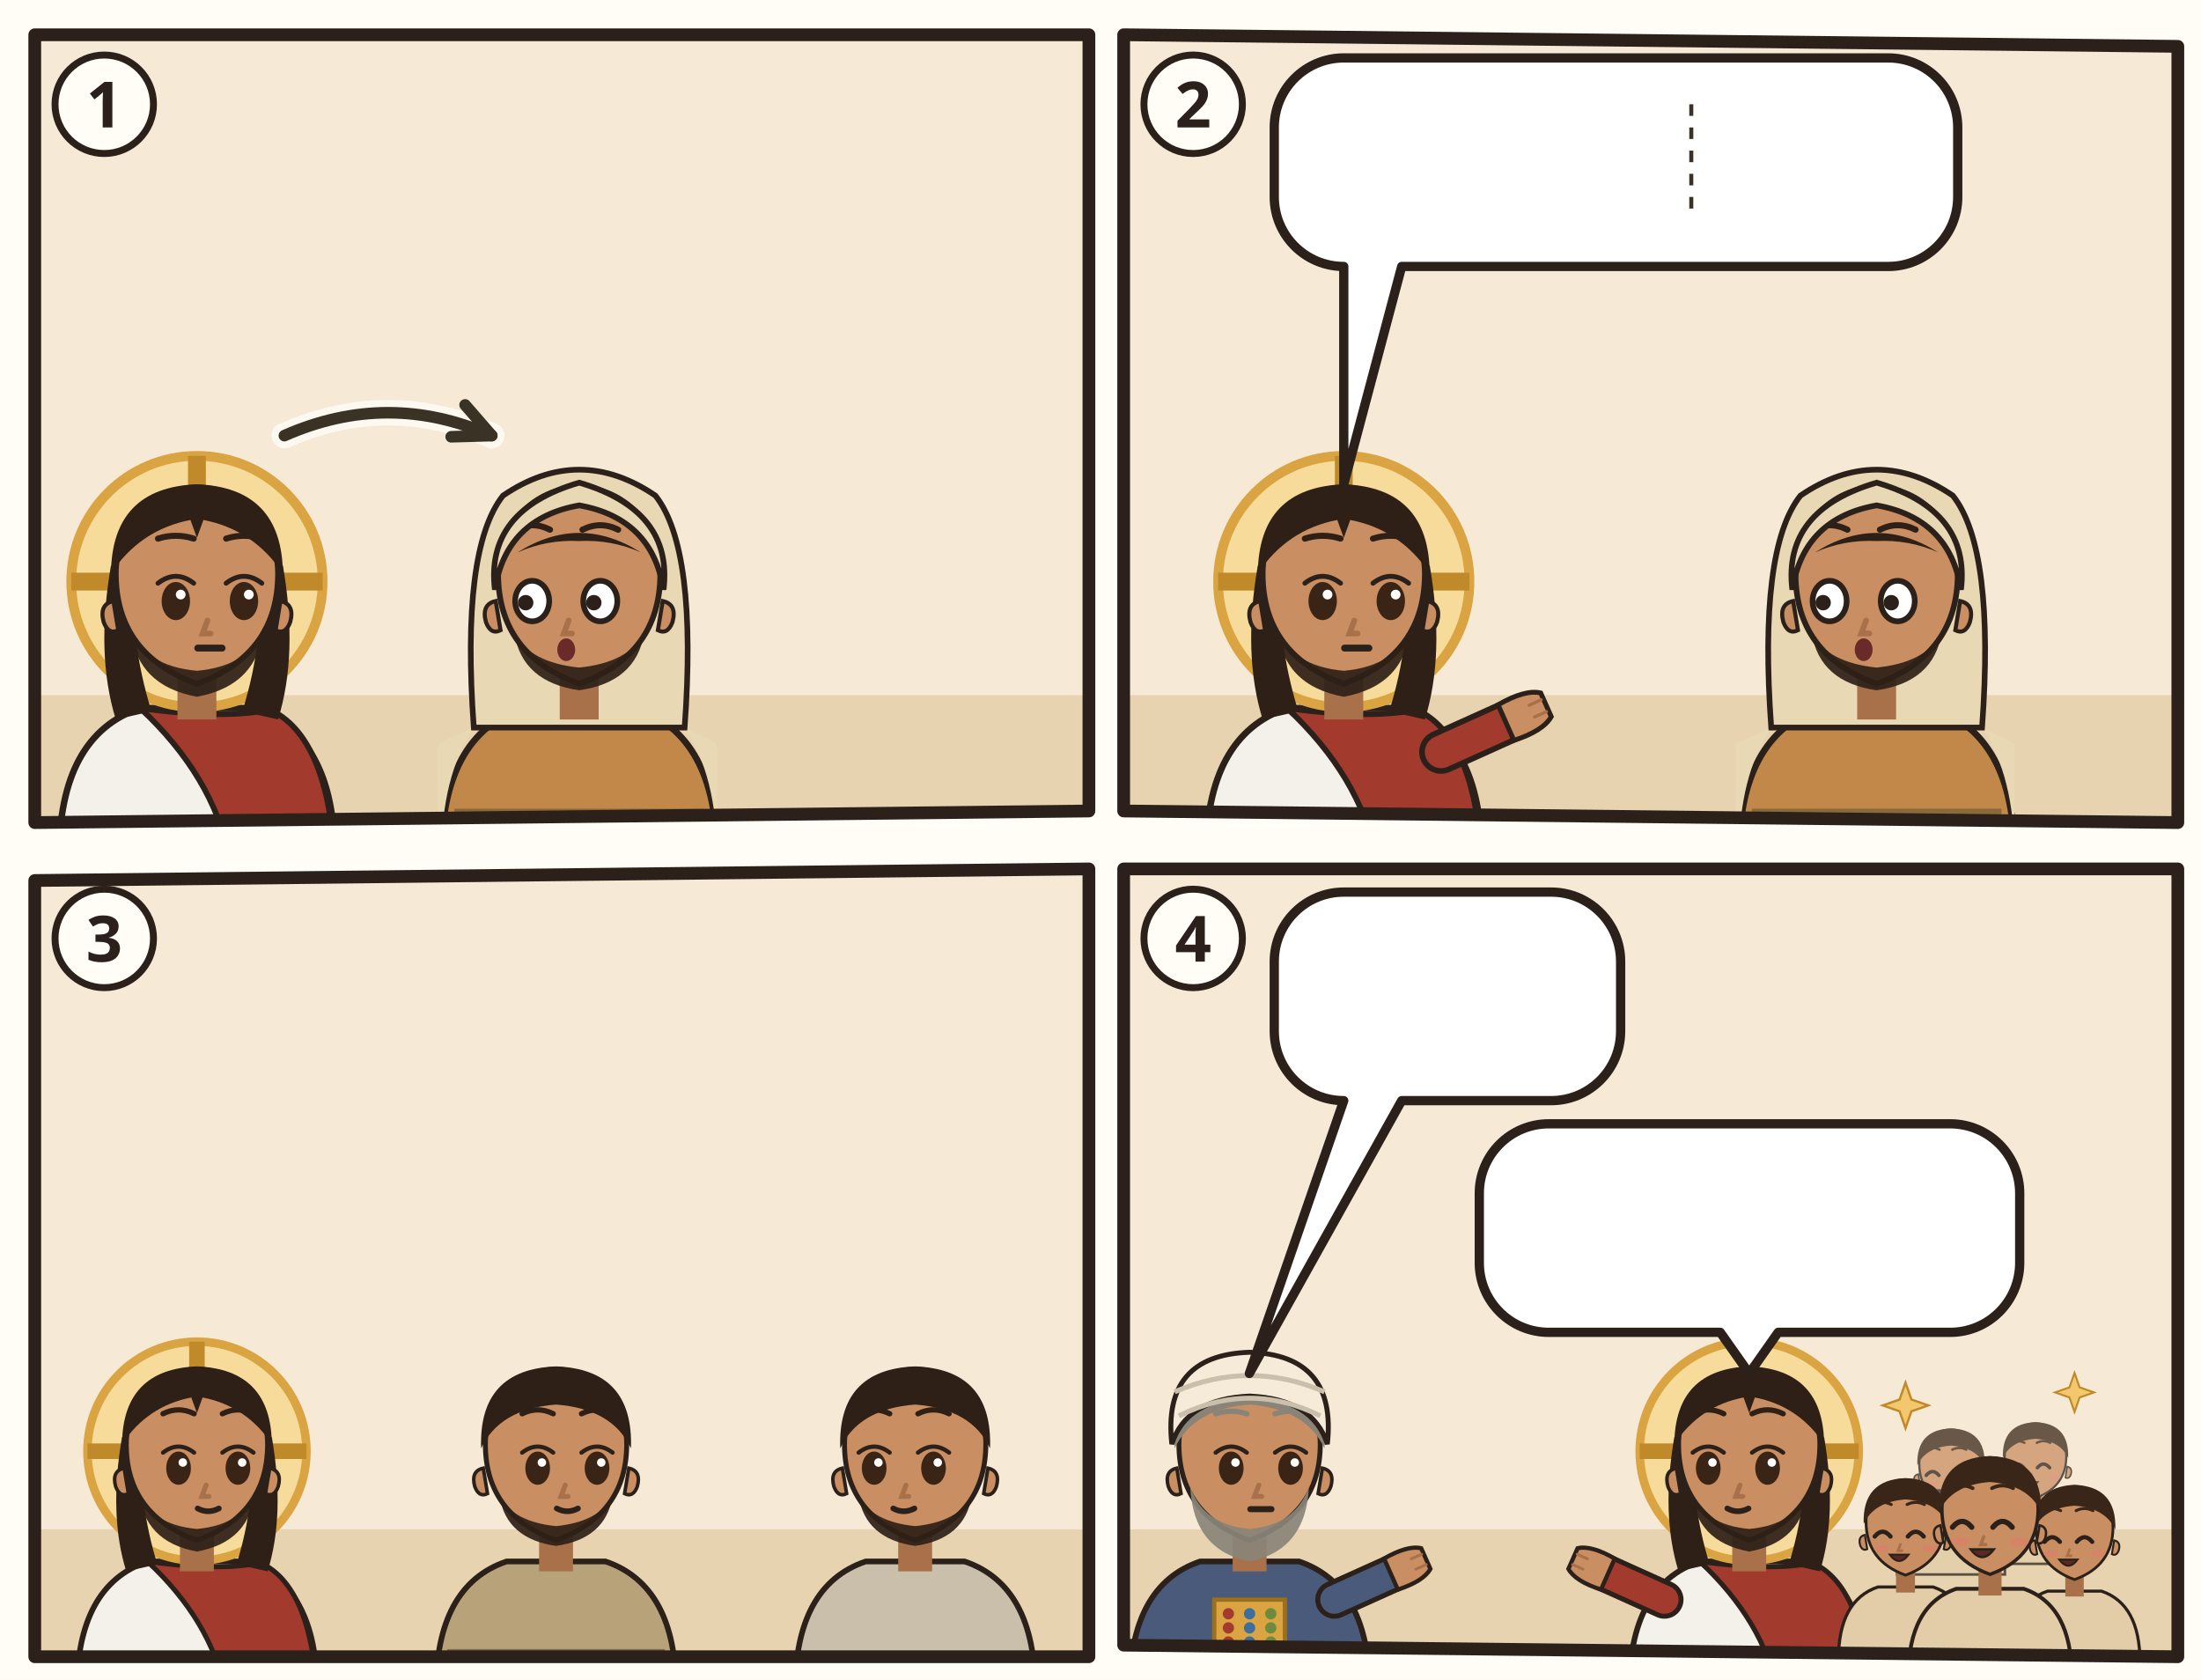
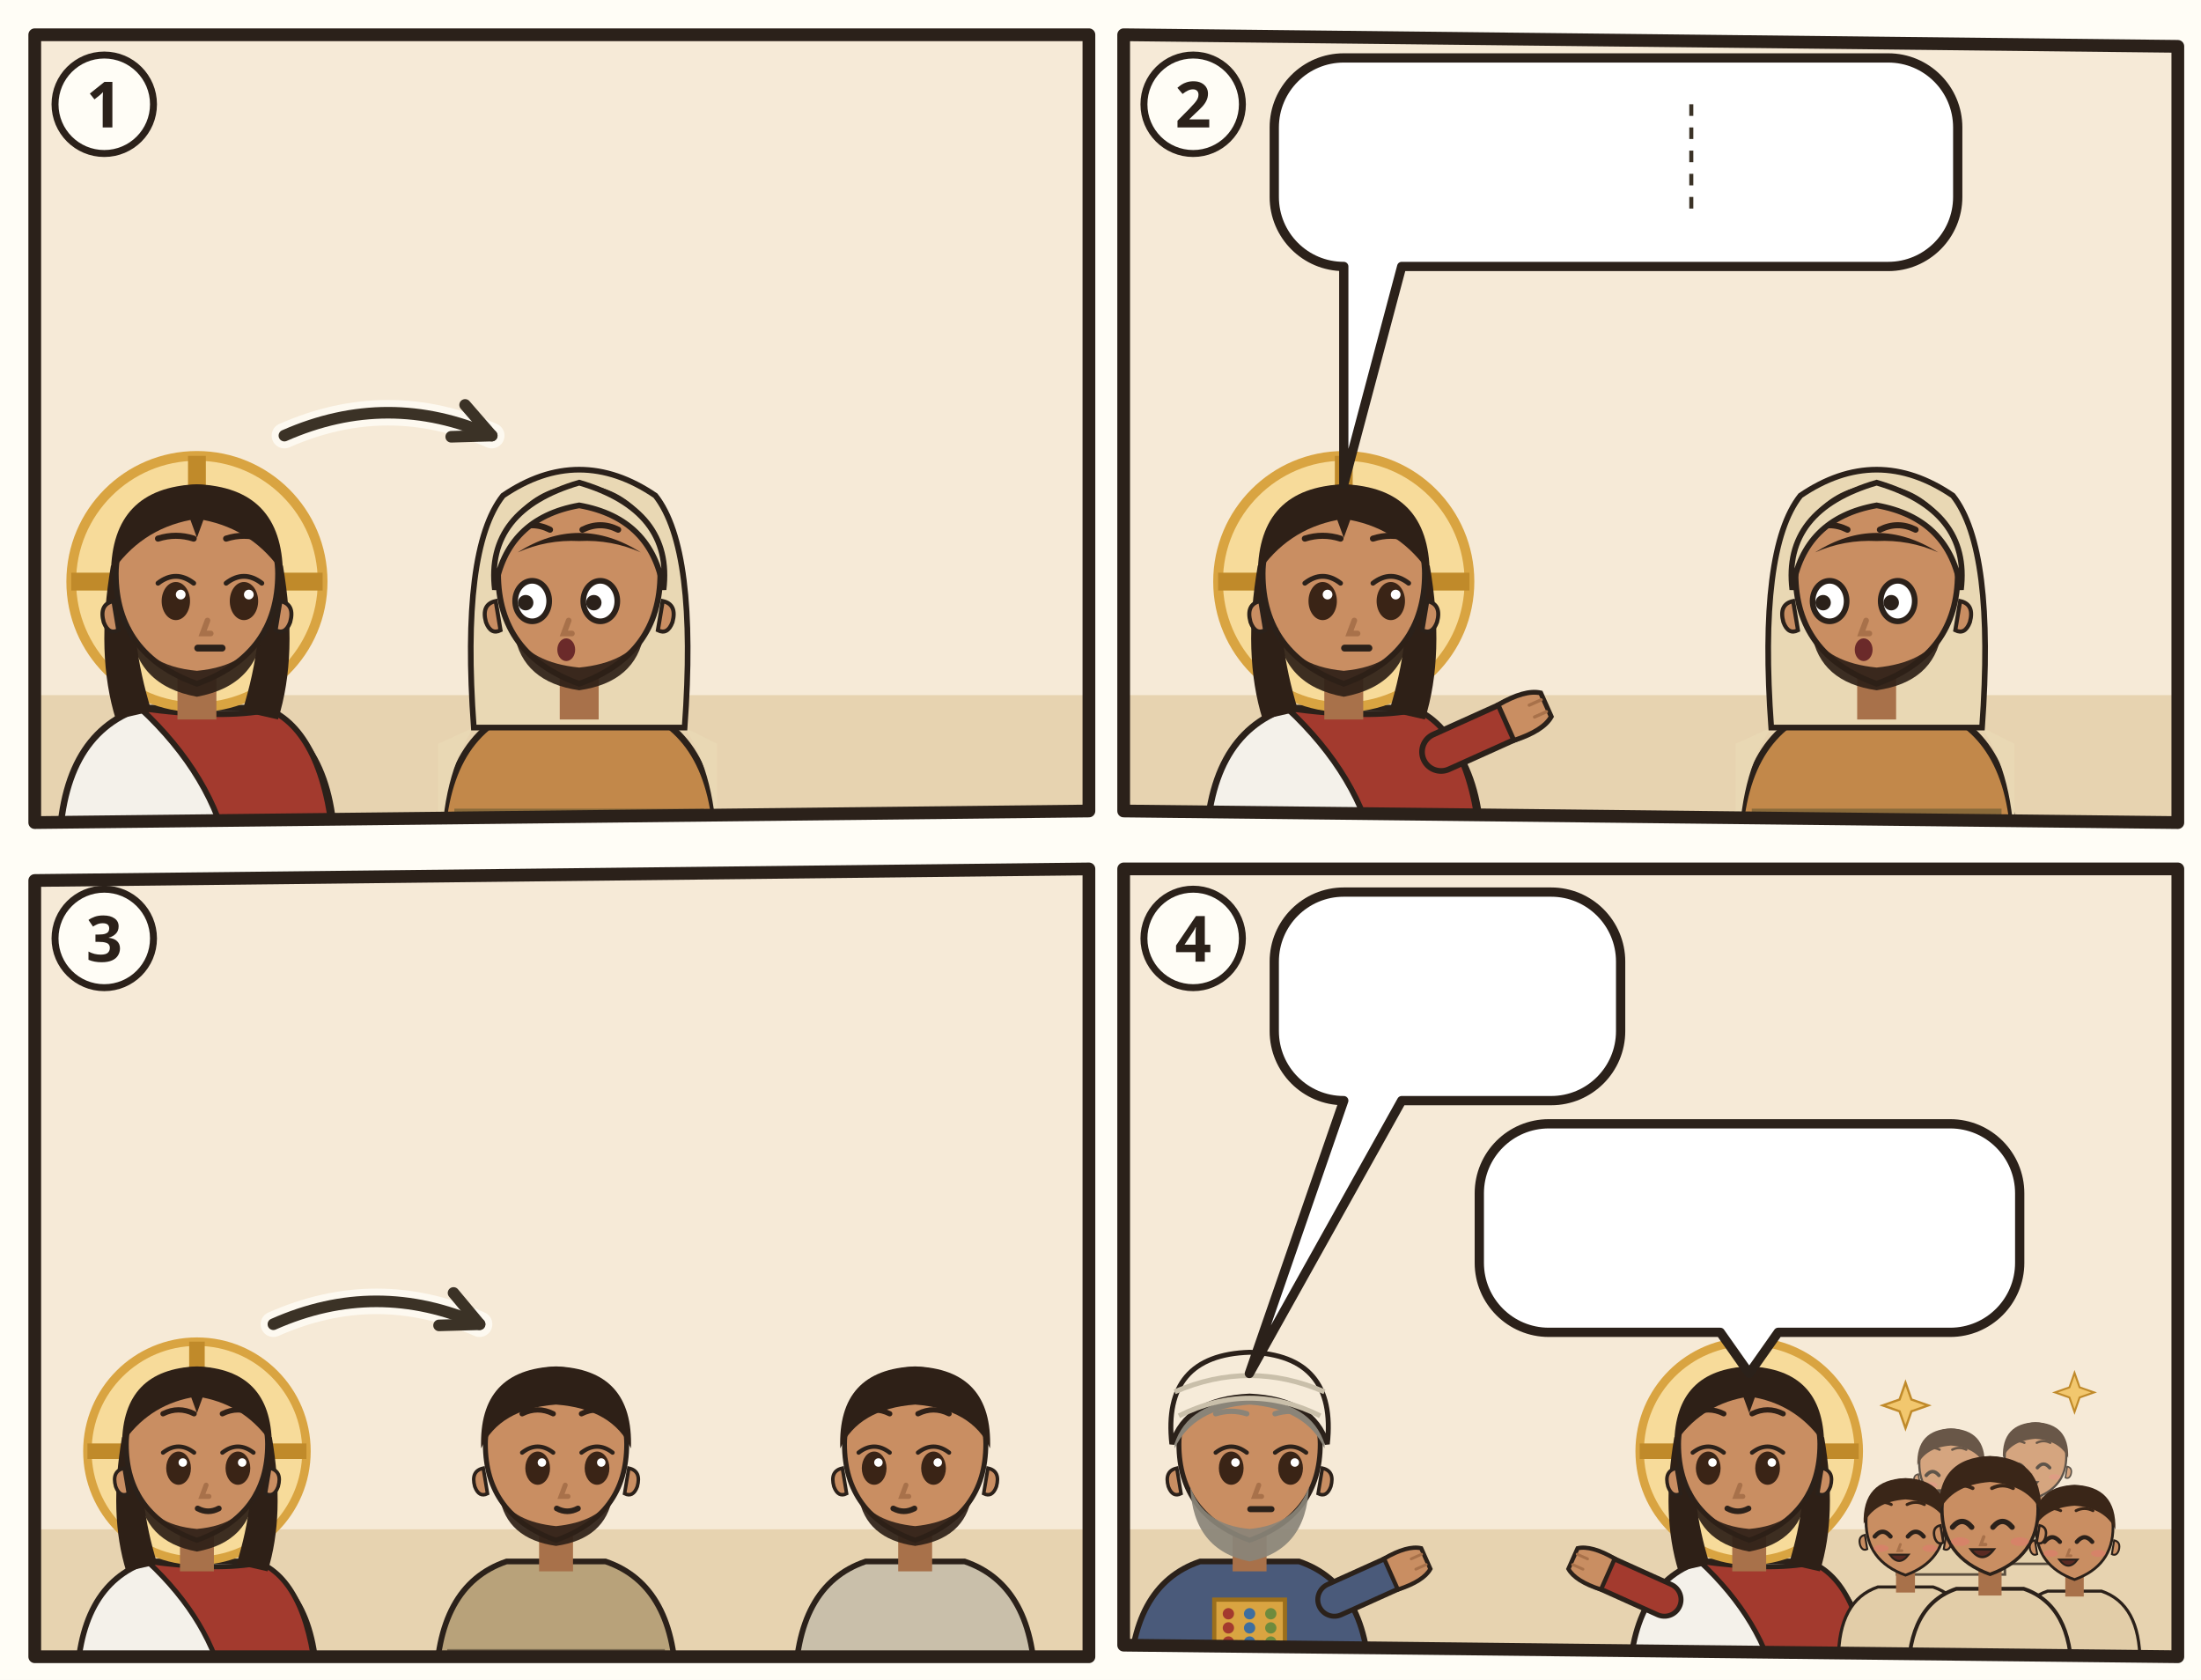
<svg xmlns="http://www.w3.org/2000/svg" viewBox="0 0 380 290">
  <rect width="380" height="290" fill="#FFFDF6" />
  <g transform="translate(4 4)">
    <clipPath id="an-cp-mat-021-012-017-1">
      <polygon points="2,2 184,2 184,136 2,138" />
    </clipPath>
    <g clip-path="url(#an-cp-mat-021-012-017-1)">
      <polygon points="2,2 184,2 184,136 2,138" fill="#F6EAD7" />
      <path d="M0 116h186v24H0z" fill="#E7D3B0" />
      <use href="#an-tempel" x="4" y="51" width="92" height="69" opacity=".6" />
      <g transform="translate(30 96.4) scale(1.4)">
        <path d="M-17 34Q-17 19-7 15.6L7 15.6Q17 19 17 34z" fill="#F4F1EA" stroke="#2B211A" stroke-width=".8" />
        <path d="M-7 15.6Q3 17 9 15.8Q16 19 17 34L4 34Q2 24-7 15.6z" fill="#A33A2E" stroke="#2B211A" stroke-width=".7" />
        <circle r="15.5" fill="#F7DB9A" stroke="#D9A441" stroke-width="1.2" />
        <path d="M0-15.5v5M-15.5 0h5M15.5 0h-5" stroke="#C08A2A" stroke-width="2.2" />
        <path d="M-10.6 -2Q-12.5 9-10 17L-5.6 16Q-8.4 7-7.6-1z M10.6 -2Q12.5 9 10 17L5.6 16Q8.4 7 7.6-1z" fill="#2E2017" />
        <path d="M-2.4 11h4.8v6h-4.8z" fill="#A8714A" />
        <path d="M-10 -1Q-10 9 0 12.6Q10 9 10 -1A10 10.6 0 0 0 -10 -1z" fill="#C98E62" stroke="#2B211A" stroke-width=".7" />
        <path d="M10.3 2.4q1.8.4 1.2 2.6-.6 1.6-1.8 1z M-10.3 2.4q-1.8.4-1.2 2.6.6 1.6 1.8 1z" fill="#C98E62" stroke="#2B211A" stroke-width=".5" />
        <path d="M-8.2 5.6Q-7.6 12.8 0 14.2Q7.6 12.8 8.2 5.6Q6.6 10.4 0 11Q-6.6 10.4-8.2 5.6z" fill="#2E2017" opacity=".92" />
        <ellipse cx="-2.6" cy="2.4" rx="1.75" ry="2.35" fill="#3A2416" />
        <path d="M-4.8 0.2Q-2.6 -1.5 -0.4 0.2" fill="none" stroke="#2B211A" stroke-width=".6" stroke-linecap="round" />
        <circle cx="-2.0" cy="1.6" r=".6" fill="#FFF" />
        <ellipse cx="5.8" cy="2.4" rx="1.75" ry="2.35" fill="#3A2416" />
        <path d="M3.6 0.2Q5.8 -1.5 8.0 0.2" fill="none" stroke="#2B211A" stroke-width=".6" stroke-linecap="round" />
        <circle cx="6.4" cy="1.6" r=".6" fill="#FFF" />
        <path d="M-4.8 -5.3Q-2.6 -6.0 -0.4 -5.3M3.6 -5.3Q5.8 -6.0 8.0 -5.3" fill="none" stroke="#2E2017" stroke-width=".75" stroke-linecap="round" />
        <path d="M1.3 4.8l-.6 1.6h1" fill="none" stroke="#A8714A" stroke-width=".7" stroke-linecap="round" />
        <path d="M0.1 8.2h3" stroke="#2B211A" stroke-width=".85" stroke-linecap="round" />
        <path d="M-10.6-1Q-10.5-11.6 0-12Q10.5-11.6 10.6-1Q7-6.4 .8-7.6L0-5.4-.8-7.6Q-7-6.4-10.6-1z" fill="#2E2017" />
      </g>
      <g transform="translate(96 96.4) scale(1.4)">
        <path d="M-17 34Q-17 19-7 15.6L7 15.6Q17 19 17 34z" fill="#C2884A" stroke="#2B211A" stroke-width=".8" />
        <path d="M-13 18Q-17 24-17 34h-.4V20zM13 18Q17 24 17 34V20z" fill="#E9D8B4" />
        <path d="M-15.4 28h30.8v2.6h-30.8z" fill="#8A6A3A" />
        <path d="M-13 18Q-14.6-4-9.4-10.6Q0-17 9.4-10.6Q14.6-4 13 18z" fill="#E9D8B4" stroke="#2B211A" stroke-width=".7" />
        <path d="M-2.4 11h4.8v6h-4.8z" fill="#A8714A" />
        <path d="M-10 -1Q-10 9 0 12.6Q10 9 10 -1A10 10.6 0 0 0 -10 -1z" fill="#C98E62" stroke="#2B211A" stroke-width=".7" />
        <path d="M10.3 2.4q1.8.4 1.2 2.6-.6 1.6-1.8 1z M-10.3 2.4q-1.8.4-1.2 2.6.6 1.6 1.8 1z" fill="#C98E62" stroke="#2B211A" stroke-width=".5" />
        <path d="M-8 6.4Q-7 12.4 0 13.4Q7 12.4 8 6.4Q6 10 0 10.6Q-6 10-8 6.4z" fill="#2E2017" opacity=".92" />
        <ellipse cx="-5.8" cy="2.4" rx="2.1" ry="2.5" fill="#FFF" stroke="#2B211A" stroke-width=".7" />
        <circle cx="-6.6" cy="2.6" r=".95" fill="#2B211A" />
        <ellipse cx="2.6" cy="2.4" rx="2.1" ry="2.5" fill="#FFF" stroke="#2B211A" stroke-width=".7" />
        <circle cx="1.8" cy="2.6" r=".95" fill="#2B211A" />
        <path d="M-8.0 -6.4Q-5.8 -7.5 -3.6 -6.4M0.4 -6.4Q2.6 -7.5 4.8 -6.4" fill="none" stroke="#2E2017" stroke-width=".75" stroke-linecap="round" />
        <path d="M-1.3 4.8l-.6 1.6h1" fill="none" stroke="#A8714A" stroke-width=".7" stroke-linecap="round" />
        <ellipse cx="-1.6" cy="8.4" rx="1.1" ry="1.4" fill="#6B2A2A" />
        <path d="M-7.6-3.6Q0-8.4 7.6-3.6Q4-5.2 0-5Q-4-5.2-7.6-3.6z" fill="#2E2017" />
        <path d="M-10.4 1Q-11.6-8.8 0-12.2Q11.6-8.8 10.4 1Q9-7.8 0-9.4Q-9-7.8-10.4 1z" fill="#E9D8B4" stroke="#2B211A" stroke-width=".7" />
      </g>
      <use href="#an-tisch-um" x="126.0" y="102" width="34" height="22" />
      <use href="#an-taube-kaefig" x="160.0" y="102" width="22" height="22" />
      <use href="#an-z-fliehen" x="116.8" y="89.9" width="24" height="13" />
      <path d="M45.1 71.2Q63.0 63.3 80.9 71.2" fill="none" stroke="#FFFDF6" stroke-width="4.4" stroke-linecap="round" opacity=".8" />
      <path d="M45.1 71.2Q63.0 63.3 80.9 71.2" fill="none" stroke="#3B3226" stroke-width="2" stroke-linecap="round" />
      <path d="M73.9 71.4L80.9 71.2L76.3 65.9" fill="none" stroke="#3B3226" stroke-width="2" stroke-linecap="round" stroke-linejoin="round" />
    </g>
    <polygon points="2,2 184,2 184,136 2,138" fill="none" stroke="#2B211A" stroke-width="2.2" stroke-linejoin="round" />
    <circle cx="14" cy="14" r="8.5" fill="#FFFDF6" stroke="#2B211A" stroke-width="1.2" />
    <text x="14" y="18" text-anchor="middle" font-family="sans-serif" font-size="11" font-weight="700" fill="#2B211A">1</text>
  </g>
  <g transform="translate(192 4)">
    <clipPath id="an-cp-mat-021-012-017-2">
      <polygon points="2,2 184,4 184,138 2,136" />
    </clipPath>
    <g clip-path="url(#an-cp-mat-021-012-017-2)">
      <polygon points="2,2 184,4 184,138 2,136" fill="#F6EAD7" />
      <path d="M0 116h186v24H0z" fill="#E7D3B0" />
      <use href="#an-tempel" x="90" y="51" width="92" height="69" opacity=".6" />
      <g transform="translate(40 96.4) scale(1.4)">
        <path d="M-17 34Q-17 19-7 15.6L7 15.6Q17 19 17 34z" fill="#F4F1EA" stroke="#2B211A" stroke-width=".8" />
        <path d="M-7 15.6Q3 17 9 15.8Q16 19 17 34L4 34Q2 24-7 15.6z" fill="#A33A2E" stroke="#2B211A" stroke-width=".7" />
        <path d="M12 21L21.1 16.9" stroke="#2B211A" stroke-width="5.4" stroke-linecap="round" />
        <path d="M12 21L21.1 16.9" stroke="#A33A2E" stroke-width="4" stroke-linecap="round" />
        <g transform="translate(21.1 16.9) rotate(66)">
          <path d="M-2.4 1.2Q-2.8-2.6-1.6-4.2h3.2Q2.8-2.6 2.4 1.2z" fill="#C98E62" stroke="#2B211A" stroke-width=".6" />
          <path d="M-.8-3.9v1.6M.8-3.9v1.6" stroke="#A8714A" stroke-width=".4" stroke-linecap="round" />
        </g>
        <circle r="15.5" fill="#F7DB9A" stroke="#D9A441" stroke-width="1.2" />
        <path d="M0-15.5v5M-15.5 0h5M15.5 0h-5" stroke="#C08A2A" stroke-width="2.2" />
        <path d="M-10.6 -2Q-12.5 9-10 17L-5.6 16Q-8.4 7-7.6-1z M10.6 -2Q12.5 9 10 17L5.6 16Q8.4 7 7.6-1z" fill="#2E2017" />
        <path d="M-2.4 11h4.8v6h-4.8z" fill="#A8714A" />
        <path d="M-10 -1Q-10 9 0 12.6Q10 9 10 -1A10 10.6 0 0 0 -10 -1z" fill="#C98E62" stroke="#2B211A" stroke-width=".7" />
        <path d="M10.3 2.4q1.8.4 1.2 2.6-.6 1.6-1.8 1z M-10.3 2.4q-1.8.4-1.2 2.6.6 1.6 1.8 1z" fill="#C98E62" stroke="#2B211A" stroke-width=".5" />
        <path d="M-8.2 5.6Q-7.6 12.8 0 14.2Q7.6 12.8 8.2 5.6Q6.6 10.4 0 11Q-6.6 10.4-8.2 5.6z" fill="#2E2017" opacity=".92" />
        <ellipse cx="-2.6" cy="2.4" rx="1.75" ry="2.35" fill="#3A2416" />
        <path d="M-4.8 0.2Q-2.6 -1.5 -0.4 0.2" fill="none" stroke="#2B211A" stroke-width=".6" stroke-linecap="round" />
        <circle cx="-2.0" cy="1.6" r=".6" fill="#FFF" />
        <ellipse cx="5.8" cy="2.4" rx="1.75" ry="2.35" fill="#3A2416" />
        <path d="M3.6 0.2Q5.8 -1.5 8.0 0.2" fill="none" stroke="#2B211A" stroke-width=".6" stroke-linecap="round" />
        <circle cx="6.4" cy="1.6" r=".6" fill="#FFF" />
        <path d="M-4.8 -5.3Q-2.6 -6.0 -0.4 -5.3M3.6 -5.3Q5.8 -6.0 8.0 -5.3" fill="none" stroke="#2E2017" stroke-width=".75" stroke-linecap="round" />
        <path d="M1.3 4.8l-.6 1.6h1" fill="none" stroke="#A8714A" stroke-width=".7" stroke-linecap="round" />
        <path d="M0.1 8.2h3" stroke="#2B211A" stroke-width=".85" stroke-linecap="round" />
        <path d="M-10.6-1Q-10.5-11.6 0-12Q10.5-11.6 10.6-1Q7-6.4 .8-7.6L0-5.4-.8-7.6Q-7-6.4-10.6-1z" fill="#2E2017" />
      </g>
      <g transform="translate(132 96.4) scale(1.4)">
        <path d="M-17 34Q-17 19-7 15.6L7 15.6Q17 19 17 34z" fill="#C2884A" stroke="#2B211A" stroke-width=".8" />
        <path d="M-13 18Q-17 24-17 34h-.4V20zM13 18Q17 24 17 34V20z" fill="#E9D8B4" />
        <path d="M-15.4 28h30.8v2.6h-30.8z" fill="#8A6A3A" />
        <path d="M-13 18Q-14.6-4-9.4-10.6Q0-17 9.4-10.6Q14.6-4 13 18z" fill="#E9D8B4" stroke="#2B211A" stroke-width=".7" />
        <path d="M-2.4 11h4.8v6h-4.8z" fill="#A8714A" />
        <path d="M-10 -1Q-10 9 0 12.6Q10 9 10 -1A10 10.6 0 0 0 -10 -1z" fill="#C98E62" stroke="#2B211A" stroke-width=".7" />
        <path d="M10.3 2.4q1.8.4 1.2 2.6-.6 1.6-1.8 1z M-10.3 2.4q-1.8.4-1.2 2.6.6 1.6 1.8 1z" fill="#C98E62" stroke="#2B211A" stroke-width=".5" />
        <path d="M-8 6.4Q-7 12.4 0 13.4Q7 12.4 8 6.4Q6 10 0 10.6Q-6 10-8 6.4z" fill="#2E2017" opacity=".92" />
        <ellipse cx="-5.8" cy="2.4" rx="2.1" ry="2.5" fill="#FFF" stroke="#2B211A" stroke-width=".7" />
        <circle cx="-6.6" cy="2.6" r=".95" fill="#2B211A" />
        <ellipse cx="2.6" cy="2.4" rx="2.1" ry="2.5" fill="#FFF" stroke="#2B211A" stroke-width=".7" />
        <circle cx="1.8" cy="2.6" r=".95" fill="#2B211A" />
        <path d="M-8.0 -6.4Q-5.8 -7.5 -3.6 -6.4M0.4 -6.4Q2.6 -7.5 4.8 -6.4" fill="none" stroke="#2E2017" stroke-width=".75" stroke-linecap="round" />
        <path d="M-1.3 4.8l-.6 1.6h1" fill="none" stroke="#A8714A" stroke-width=".7" stroke-linecap="round" />
        <ellipse cx="-1.6" cy="8.4" rx="1.1" ry="1.4" fill="#6B2A2A" />
        <path d="M-7.6-3.6Q0-8.4 7.6-3.6Q4-5.2 0-5Q-4-5.2-7.6-3.6z" fill="#2E2017" />
        <path d="M-10.4 1Q-11.6-8.8 0-12.2Q11.6-8.8 10.4 1Q9-7.8 0-9.4Q-9-7.8-10.4 1z" fill="#E9D8B4" stroke="#2B211A" stroke-width=".7" />
      </g>
      <g>
        <path d="M40 6H134A12 12 0 0 1 146 18V30A12 12 0 0 1 134 42L50 42L40 79.6L40 42H40A12 12 0 0 1 28 30V18A12 12 0 0 1 40 6Z" fill="#FFFFFF" stroke="#2B211A" stroke-width="1.6" stroke-linejoin="round" />
        <use href="#an-tempel" x="34" y="12" width="32.0" height="24" />
        <use href="#an-z-beten" x="71.0" y="12" width="22.0" height="24" />
        <line x1="100.0" y1="14.0" x2="100.0" y2="34.0" stroke="#3B3226" stroke-width=".7" stroke-dasharray="2 2" />
        <use href="#an-raeuberhoehle" x="107.0" y="12" width="33.0" height="24" />
      </g>
    </g>
    <polygon points="2,2 184,4 184,138 2,136" fill="none" stroke="#2B211A" stroke-width="2.2" stroke-linejoin="round" />
    <circle cx="14" cy="14" r="8.5" fill="#FFFDF6" stroke="#2B211A" stroke-width="1.2" />
    <text x="14" y="18" text-anchor="middle" font-family="sans-serif" font-size="11" font-weight="700" fill="#2B211A">2</text>
  </g>
  <g transform="translate(4 148)">
    <clipPath id="an-cp-mat-021-012-017-3">
      <polygon points="2,4 184,2 184,138 2,138" />
    </clipPath>
    <g clip-path="url(#an-cp-mat-021-012-017-3)">
      <polygon points="2,4 184,2 184,138 2,138" fill="#F6EAD7" />
      <path d="M0 116h186v24H0z" fill="#E7D3B0" />
      <use href="#an-tempel" x="90" y="51" width="92" height="69" opacity=".6" />
      <g transform="translate(30 102.52) scale(1.22)">
        <path d="M-17 34Q-17 19-7 15.6L7 15.6Q17 19 17 34z" fill="#F4F1EA" stroke="#2B211A" stroke-width=".8" />
        <path d="M-7 15.6Q3 17 9 15.8Q16 19 17 34L4 34Q2 24-7 15.6z" fill="#A33A2E" stroke="#2B211A" stroke-width=".7" />
        <circle r="15.5" fill="#F7DB9A" stroke="#D9A441" stroke-width="1.2" />
        <path d="M0-15.5v5M-15.5 0h5M15.5 0h-5" stroke="#C08A2A" stroke-width="2.2" />
        <path d="M-10.6 -2Q-12.5 9-10 17L-5.6 16Q-8.4 7-7.6-1z M10.6 -2Q12.5 9 10 17L5.6 16Q8.4 7 7.6-1z" fill="#2E2017" />
        <path d="M-2.4 11h4.8v6h-4.8z" fill="#A8714A" />
        <path d="M-10 -1Q-10 9 0 12.6Q10 9 10 -1A10 10.6 0 0 0 -10 -1z" fill="#C98E62" stroke="#2B211A" stroke-width=".7" />
        <path d="M10.3 2.4q1.8.4 1.2 2.6-.6 1.6-1.8 1z M-10.3 2.4q-1.8.4-1.2 2.6.6 1.6 1.8 1z" fill="#C98E62" stroke="#2B211A" stroke-width=".5" />
        <path d="M-8.2 5.6Q-7.6 12.8 0 14.2Q7.6 12.8 8.2 5.6Q6.6 10.4 0 11Q-6.6 10.4-8.2 5.6z" fill="#2E2017" opacity=".92" />
        <ellipse cx="-2.6" cy="2.4" rx="1.75" ry="2.35" fill="#3A2416" />
        <path d="M-4.8 0.2Q-2.6 -1.5 -0.4 0.2" fill="none" stroke="#2B211A" stroke-width=".6" stroke-linecap="round" />
        <circle cx="-2.0" cy="1.6" r=".6" fill="#FFF" />
        <ellipse cx="5.8" cy="2.4" rx="1.75" ry="2.35" fill="#3A2416" />
        <path d="M3.6 0.2Q5.8 -1.5 8.0 0.2" fill="none" stroke="#2B211A" stroke-width=".6" stroke-linecap="round" />
        <circle cx="6.4" cy="1.6" r=".6" fill="#FFF" />
        <path d="M-4.8 -5.3Q-2.6 -6.4 -0.4 -5.3M3.6 -5.3Q5.8 -6.4 8.0 -5.3" fill="none" stroke="#2E2017" stroke-width=".75" stroke-linecap="round" />
        <path d="M1.3 4.8l-.6 1.6h1" fill="none" stroke="#A8714A" stroke-width=".7" stroke-linecap="round" />
        <path d="M0.1 8.1Q1.6 8.9 3.1 8.1" fill="none" stroke="#2B211A" stroke-width=".8" stroke-linecap="round" />
        <path d="M-10.6-1Q-10.5-11.6 0-12Q10.5-11.6 10.6-1Q7-6.4 .8-7.6L0-5.4-.8-7.6Q-7-6.4-10.6-1z" fill="#2E2017" />
      </g>
      <g transform="translate(92 102.52) scale(1.22)">
        <path d="M-17 34Q-17 19-7 15.6L7 15.6Q17 19 17 34z" fill="#B8A27A" stroke="#2B211A" stroke-width=".8" />
        <path d="M-15.4 28h30.8v2.6h-30.8z" fill="#7A6A50" />
        <path d="M-2.4 11h4.8v6h-4.8z" fill="#A8714A" />
        <path d="M-10 -1Q-10 9 0 12.6Q10 9 10 -1A10 10.6 0 0 0 -10 -1z" fill="#C98E62" stroke="#2B211A" stroke-width=".7" />
        <path d="M10.3 2.4q1.8.4 1.2 2.6-.6 1.6-1.8 1z M-10.3 2.4q-1.8.4-1.2 2.6.6 1.6 1.8 1z" fill="#C98E62" stroke="#2B211A" stroke-width=".5" />
        <path d="M-8 6.4Q-7 12.4 0 13.4Q7 12.4 8 6.4Q6 10 0 10.6Q-6 10-8 6.4z" fill="#2E2017" opacity=".92" />
        <ellipse cx="-2.6" cy="2.4" rx="1.75" ry="2.35" fill="#3A2416" />
        <path d="M-4.8 0.2Q-2.6 -1.5 -0.4 0.2" fill="none" stroke="#2B211A" stroke-width=".6" stroke-linecap="round" />
        <circle cx="-2.0" cy="1.6" r=".6" fill="#FFF" />
        <ellipse cx="5.8" cy="2.4" rx="1.75" ry="2.35" fill="#3A2416" />
        <path d="M3.6 0.2Q5.8 -1.5 8.0 0.2" fill="none" stroke="#2B211A" stroke-width=".6" stroke-linecap="round" />
        <circle cx="6.4" cy="1.6" r=".6" fill="#FFF" />
        <path d="M-4.8 -5.3Q-2.6 -6.4 -0.4 -5.3M3.6 -5.3Q5.8 -6.4 8.0 -5.3" fill="none" stroke="#2E2017" stroke-width=".75" stroke-linecap="round" />
        <path d="M1.3 4.8l-.6 1.6h1" fill="none" stroke="#A8714A" stroke-width=".7" stroke-linecap="round" />
        <path d="M0.1 8.1Q1.6 8.9 3.1 8.1" fill="none" stroke="#2B211A" stroke-width=".8" stroke-linecap="round" />
        <path d="M-10.6-.4Q-11-11.6 0-12Q11-11.6 10.6-.4Q8-6 0-6.6Q-8-6-10.6-.4z" fill="#2E2017" />
      </g>
      <g transform="translate(154 102.52) scale(1.22)">
        <path d="M-17 34Q-17 19-7 15.6L7 15.6Q17 19 17 34z" fill="#C9BFAA" stroke="#2B211A" stroke-width=".8" />
        <path d="M-2.4 11h4.8v6h-4.8z" fill="#A8714A" />
        <path d="M-10 -1Q-10 9 0 12.6Q10 9 10 -1A10 10.6 0 0 0 -10 -1z" fill="#C98E62" stroke="#2B211A" stroke-width=".7" />
        <path d="M10.3 2.4q1.8.4 1.2 2.6-.6 1.6-1.8 1z M-10.3 2.4q-1.8.4-1.2 2.6.6 1.6 1.8 1z" fill="#C98E62" stroke="#2B211A" stroke-width=".5" />
        <path d="M-8 6.4Q-7 12.4 0 13.4Q7 12.4 8 6.4Q6 10 0 10.6Q-6 10-8 6.4z" fill="#2E2017" opacity=".92" />
        <ellipse cx="-5.8" cy="2.4" rx="1.75" ry="2.35" fill="#3A2416" />
        <path d="M-8.0 0.2Q-5.8 -1.5 -3.6 0.2" fill="none" stroke="#2B211A" stroke-width=".6" stroke-linecap="round" />
        <circle cx="-5.2" cy="1.6" r=".6" fill="#FFF" />
        <ellipse cx="2.6" cy="2.4" rx="1.75" ry="2.35" fill="#3A2416" />
        <path d="M0.4 0.2Q2.6 -1.5 4.8 0.2" fill="none" stroke="#2B211A" stroke-width=".6" stroke-linecap="round" />
        <circle cx="3.2" cy="1.6" r=".6" fill="#FFF" />
        <path d="M-8.0 -5.3Q-5.8 -6.4 -3.6 -5.3M0.4 -5.3Q2.6 -6.4 4.8 -5.3" fill="none" stroke="#2E2017" stroke-width=".75" stroke-linecap="round" />
        <path d="M-1.3 4.8l-.6 1.6h1" fill="none" stroke="#A8714A" stroke-width=".7" stroke-linecap="round" />
        <path d="M-3.1 8.1Q-1.6 8.9 -0.1 8.1" fill="none" stroke="#2B211A" stroke-width=".8" stroke-linecap="round" />
        <path d="M-10.6-.4Q-11-11.6 0-12Q11-11.6 10.6-.4Q8-6 0-6.6Q-8-6-10.6-.4z" fill="#2E2017" />
        <use href="#an-matte" x="-4" y="13" width="16" height="12" />
      </g>
      <use href="#an-z-heilen" x="81.0" y="66.9" width="22" height="18" />
      <use href="#an-z-heilen" x="143.0" y="66.9" width="22" height="18" />
      <use href="#an-z-blind" x="110.6" y="95.5" width="20" height="14" />
+       <path d="M43.2 80.6Q61.0 72.7 78.8 80.6" fill="none" stroke="#FFFDF6" stroke-width="4.4" stroke-linecap="round" opacity=".8" />
+       <path d="M43.2 80.6Q61.0 72.7 78.8 80.6" fill="none" stroke="#3B3226" stroke-width="2" stroke-linecap="round" />
+       <path d="M71.8 80.8L78.8 80.6L74.3 75.2" fill="none" stroke="#3B3226" stroke-width="2" stroke-linecap="round" stroke-linejoin="round" />
    </g>
    <polygon points="2,4 184,2 184,138 2,138" fill="none" stroke="#2B211A" stroke-width="2.2" stroke-linejoin="round" />
    <circle cx="14" cy="14" r="8.5" fill="#FFFDF6" stroke="#2B211A" stroke-width="1.2" />
    <text x="14" y="18" text-anchor="middle" font-family="sans-serif" font-size="11" font-weight="700" fill="#2B211A">3</text>
  </g>
  <g transform="translate(192 148)">
    <clipPath id="an-cp-mat-021-012-017-4">
      <polygon points="2,2 184,2 184,138 2,136" />
    </clipPath>
    <g clip-path="url(#an-cp-mat-021-012-017-4)">
      <polygon points="2,2 184,2 184,138 2,136" fill="#F6EAD7" />
      <path d="M0 116h186v24H0z" fill="#E7D3B0" />
      <use href="#an-tempel" x="90" y="51" width="92" height="69" opacity=".6" />
      <g transform="translate(23.74 102.52) scale(1.22)">
        <path d="M-17 34Q-17 19-7 15.6L7 15.6Q17 19 17 34z" fill="#4A5A7A" stroke="#2B211A" stroke-width=".8" />
        <path d="M-5 21h10v9h-10z" fill="#D9A441" stroke="#9C6F1C" stroke-width=".6" />
        <circle cx="-3" cy="23" r=".8" fill="#A33A2E" />
        <circle cx="0" cy="23" r=".8" fill="#3E6E9E" />
        <circle cx="3" cy="23" r=".8" fill="#6E8B3D" />
        <circle cx="-3" cy="25" r=".8" fill="#A33A2E" />
        <circle cx="0" cy="25" r=".8" fill="#3E6E9E" />
        <circle cx="3" cy="25" r=".8" fill="#6E8B3D" />
        <circle cx="-3" cy="27" r=".8" fill="#A33A2E" />
        <circle cx="0" cy="27" r=".8" fill="#3E6E9E" />
        <circle cx="3" cy="27" r=".8" fill="#6E8B3D" />
        <circle cx="-3" cy="29" r=".8" fill="#A33A2E" />
        <circle cx="0" cy="29" r=".8" fill="#3E6E9E" />
        <circle cx="3" cy="29" r=".8" fill="#6E8B3D" />
        <path d="M12 21L21.1 16.9" stroke="#2B211A" stroke-width="5.4" stroke-linecap="round" />
        <path d="M12 21L21.1 16.9" stroke="#4A5A7A" stroke-width="4" stroke-linecap="round" />
        <g transform="translate(21.1 16.9) rotate(66)">
          <path d="M-2.4 1.2Q-2.8-2.6-1.6-4.2h3.2Q2.8-2.6 2.4 1.2z" fill="#C98E62" stroke="#2B211A" stroke-width=".6" />
          <path d="M-.8-3.9v1.6M.8-3.9v1.6" stroke="#A8714A" stroke-width=".4" stroke-linecap="round" />
        </g>
        <path d="M-2.4 11h4.8v6h-4.8z" fill="#A8714A" />
        <path d="M-10 -1Q-10 9 0 12.6Q10 9 10 -1A10 10.6 0 0 0 -10 -1z" fill="#C98E62" stroke="#2B211A" stroke-width=".7" />
        <path d="M10.3 2.4q1.8.4 1.2 2.6-.6 1.6-1.8 1z M-10.3 2.4q-1.8.4-1.2 2.6.6 1.6 1.8 1z" fill="#C98E62" stroke="#2B211A" stroke-width=".5" />
        <path d="M-8.4 5Q-8 14 0 15.6Q8 14 8.4 5Q6.6 10.4 0 11Q-6.6 10.4-8.4 5z" fill="#8A8478" opacity=".92" />
        <ellipse cx="-2.6" cy="2.4" rx="1.75" ry="2.35" fill="#3A2416" />
        <path d="M-4.8 0.2Q-2.6 -1.5 -0.4 0.2" fill="none" stroke="#2B211A" stroke-width=".6" stroke-linecap="round" />
        <circle cx="-2.0" cy="1.6" r=".6" fill="#FFF" />
        <ellipse cx="5.8" cy="2.4" rx="1.75" ry="2.35" fill="#3A2416" />
        <path d="M3.6 0.2Q5.8 -1.5 8.0 0.2" fill="none" stroke="#2B211A" stroke-width=".6" stroke-linecap="round" />
        <circle cx="6.4" cy="1.6" r=".6" fill="#FFF" />
        <path d="M-4.8 -5.3Q-2.6 -6.0 -0.4 -5.3M3.6 -5.3Q5.8 -6.0 8.0 -5.3" fill="none" stroke="#8A8478" stroke-width=".75" stroke-linecap="round" />
        <path d="M1.3 4.8l-.6 1.6h1" fill="none" stroke="#A8714A" stroke-width=".7" stroke-linecap="round" />
        <path d="M0.1 8.2h3" stroke="#2B211A" stroke-width=".85" stroke-linecap="round" />
        <path d="M-10.6-.4Q-11-11.6 0-12Q11-11.6 10.6-.4Q8-6 0-6.6Q-8-6-10.6-.4z" fill="#8A8478" />
        <path d="M-11-1Q-12.4-13.6 0-14Q12.4-13.6 11-1Q9-7.4 0-7.8Q-9-7.4-11-1z" fill="#F6EBD9" stroke="#2B211A" stroke-width=".7" />
        <path d="M-10-5Q0-10 10-5M-10.6-8.4Q0-13 10.6-8.4" fill="none" stroke="#C9BFAA" stroke-width=".7" />
      </g>
      <g transform="translate(110 102.52) scale(1.22)">
        <path d="M-17 34Q-17 19-7 15.6L7 15.6Q17 19 17 34z" fill="#F4F1EA" stroke="#2B211A" stroke-width=".8" />
        <path d="M-7 15.6Q3 17 9 15.8Q16 19 17 34L4 34Q2 24-7 15.6z" fill="#A33A2E" stroke="#2B211A" stroke-width=".7" />
        <path d="M-12 21L-21.1 16.9" stroke="#2B211A" stroke-width="5.4" stroke-linecap="round" />
        <path d="M-12 21L-21.1 16.9" stroke="#A33A2E" stroke-width="4" stroke-linecap="round" />
        <g transform="translate(-21.1 16.9) rotate(294)">
          <path d="M-2.4 1.2Q-2.8-2.6-1.6-4.2h3.2Q2.8-2.6 2.4 1.2z" fill="#C98E62" stroke="#2B211A" stroke-width=".6" />
          <path d="M-.8-3.9v1.6M.8-3.9v1.6" stroke="#A8714A" stroke-width=".4" stroke-linecap="round" />
        </g>
        <circle r="15.5" fill="#F7DB9A" stroke="#D9A441" stroke-width="1.2" />
        <path d="M0-15.5v5M-15.5 0h5M15.5 0h-5" stroke="#C08A2A" stroke-width="2.2" />
        <path d="M-10.6 -2Q-12.5 9-10 17L-5.6 16Q-8.4 7-7.6-1z M10.6 -2Q12.5 9 10 17L5.6 16Q8.4 7 7.6-1z" fill="#2E2017" />
        <path d="M-2.4 11h4.8v6h-4.8z" fill="#A8714A" />
        <path d="M-10 -1Q-10 9 0 12.6Q10 9 10 -1A10 10.6 0 0 0 -10 -1z" fill="#C98E62" stroke="#2B211A" stroke-width=".7" />
        <path d="M10.3 2.4q1.8.4 1.2 2.6-.6 1.6-1.8 1z M-10.3 2.4q-1.8.4-1.2 2.6.6 1.6 1.8 1z" fill="#C98E62" stroke="#2B211A" stroke-width=".5" />
        <path d="M-8.2 5.6Q-7.6 12.8 0 14.2Q7.6 12.8 8.2 5.6Q6.6 10.4 0 11Q-6.6 10.4-8.2 5.6z" fill="#2E2017" opacity=".92" />
        <ellipse cx="-5.8" cy="2.4" rx="1.75" ry="2.35" fill="#3A2416" />
        <path d="M-8.0 0.2Q-5.8 -1.5 -3.6 0.2" fill="none" stroke="#2B211A" stroke-width=".6" stroke-linecap="round" />
        <circle cx="-5.2" cy="1.6" r=".6" fill="#FFF" />
        <ellipse cx="2.6" cy="2.4" rx="1.75" ry="2.35" fill="#3A2416" />
        <path d="M0.4 0.2Q2.6 -1.5 4.8 0.2" fill="none" stroke="#2B211A" stroke-width=".6" stroke-linecap="round" />
        <circle cx="3.2" cy="1.6" r=".6" fill="#FFF" />
        <path d="M-8.0 -5.3Q-5.8 -6.4 -3.6 -5.3M0.4 -5.3Q2.6 -6.4 4.8 -5.3" fill="none" stroke="#2E2017" stroke-width=".75" stroke-linecap="round" />
        <path d="M-1.3 4.8l-.6 1.6h1" fill="none" stroke="#A8714A" stroke-width=".7" stroke-linecap="round" />
        <path d="M-3.1 8.1Q-1.6 8.9 -0.1 8.1" fill="none" stroke="#2B211A" stroke-width=".8" stroke-linecap="round" />
        <path d="M-10.6-1Q-10.5-11.6 0-12Q10.5-11.6 10.6-1Q7-6.4 .8-7.6L0-5.4-.8-7.6Q-7-6.4-10.6-1z" fill="#2E2017" />
      </g>
      <g opacity=".75">
        <g transform="translate(144.8384 105.16) scale(0.5481802)">
          <path d="M-17 34Q-17 19-7 15.6L7 15.6Q17 19 17 34z" fill="#E2CDA8" stroke="#2B211A" stroke-width=".8" />
          <path d="M-2.4 11h4.8v6h-4.8z" fill="#A8714A" />
          <path d="M-10 -1Q-10 9 0 12.6Q10 9 10 -1A10 10.6 0 0 0 -10 -1z" fill="#C98E62" stroke="#2B211A" stroke-width=".7" />
          <path d="M10.3 2.4q1.8.4 1.2 2.6-.6 1.6-1.8 1z M-10.3 2.4q-1.8.4-1.2 2.6.6 1.6 1.8 1z" fill="#C98E62" stroke="#2B211A" stroke-width=".5" />
          <path d="M-7.8 2.8Q-5.8 0.4 -3.8 2.8" fill="none" stroke="#2B211A" stroke-width="1.1" stroke-linecap="round" />
          <path d="M0.6 2.8Q2.6 0.4 4.6 2.8" fill="none" stroke="#2B211A" stroke-width="1.1" stroke-linecap="round" />
          <path d="M-8.0 -5.3Q-5.8 -6.4 -3.6 -5.3M0.4 -5.3Q2.6 -6.4 4.8 -5.3" fill="none" stroke="#3A2618" stroke-width=".75" stroke-linecap="round" />
          <path d="M-1.3 4.8l-.6 1.6h1" fill="none" stroke="#A8714A" stroke-width=".7" stroke-linecap="round" />
          <ellipse cx="-6.2" cy="5.8" rx="1.9" ry=".9" fill="#E07A6E" opacity=".55" />
          <ellipse cx="6.2" cy="5.8" rx="1.9" ry=".9" fill="#E07A6E" opacity=".55" />
          <path d="M-4.0 7.4Q-1.6 10.6 0.8 7.4z" fill="#5A2A22" stroke="#2B211A" stroke-width=".5" />
          <path d="M-10.6-.4Q-11-11.6 0-12Q11-11.6 10.6-.4Q8-6 0-6.6Q-8-6-10.6-.4z" fill="#3A2618" />
        </g>
        <g transform="translate(159.4296 103.8881) scale(0.5315686)">
          <path d="M-17 34Q-17 19-7 15.6L7 15.6Q17 19 17 34z" fill="#E2CDA8" stroke="#2B211A" stroke-width=".8" />
          <path d="M-2.4 11h4.8v6h-4.8z" fill="#A8714A" />
          <path d="M-10 -1Q-10 9 0 12.6Q10 9 10 -1A10 10.6 0 0 0 -10 -1z" fill="#C98E62" stroke="#2B211A" stroke-width=".7" />
          <path d="M10.3 2.4q1.8.4 1.2 2.6-.6 1.6-1.8 1z M-10.3 2.4q-1.8.4-1.2 2.6.6 1.6 1.8 1z" fill="#C98E62" stroke="#2B211A" stroke-width=".5" />
          <path d="M-7.8 2.8Q-5.8 0.4 -3.8 2.8" fill="none" stroke="#2B211A" stroke-width="1.1" stroke-linecap="round" />
          <path d="M0.6 2.8Q2.6 0.4 4.6 2.8" fill="none" stroke="#2B211A" stroke-width="1.1" stroke-linecap="round" />
          <path d="M-8.0 -5.3Q-5.8 -6.4 -3.6 -5.3M0.4 -5.3Q2.6 -6.4 4.8 -5.3" fill="none" stroke="#3A2618" stroke-width=".75" stroke-linecap="round" />
          <path d="M-1.3 4.8l-.6 1.6h1" fill="none" stroke="#A8714A" stroke-width=".7" stroke-linecap="round" />
          <ellipse cx="-6.2" cy="5.8" rx="1.9" ry=".9" fill="#E07A6E" opacity=".55" />
          <ellipse cx="6.2" cy="5.8" rx="1.9" ry=".9" fill="#E07A6E" opacity=".55" />
          <path d="M-4.0 7.4Q-1.6 10.6 0.8 7.4z" fill="#5A2A22" stroke="#2B211A" stroke-width=".5" />
          <path d="M-10.6-.4Q-11-11.6 0-12Q11-11.6 10.6-.4Q8-6 0-6.6Q-8-6-10.6-.4z" fill="#3A2618" />
        </g>
      </g>
      <g transform="translate(136.9816 115.3353) scale(0.6810723)">
        <path d="M-17 34Q-17 19-7 15.6L7 15.6Q17 19 17 34z" fill="#E2CDA8" stroke="#2B211A" stroke-width=".8" />
        <path d="M-2.4 11h4.8v6h-4.8z" fill="#A8714A" />
        <path d="M-10 -1Q-10 9 0 12.6Q10 9 10 -1A10 10.6 0 0 0 -10 -1z" fill="#C98E62" stroke="#2B211A" stroke-width=".7" />
        <path d="M10.3 2.4q1.8.4 1.2 2.6-.6 1.6-1.8 1z M-10.3 2.4q-1.8.4-1.2 2.6.6 1.6 1.8 1z" fill="#C98E62" stroke="#2B211A" stroke-width=".5" />
        <path d="M-7.8 2.8Q-5.8 0.4 -3.8 2.8" fill="none" stroke="#2B211A" stroke-width="1.1" stroke-linecap="round" />
        <path d="M0.6 2.8Q2.6 0.4 4.6 2.8" fill="none" stroke="#2B211A" stroke-width="1.1" stroke-linecap="round" />
        <path d="M-8.0 -5.3Q-5.8 -6.4 -3.6 -5.3M0.4 -5.3Q2.6 -6.4 4.8 -5.3" fill="none" stroke="#3A2618" stroke-width=".75" stroke-linecap="round" />
        <path d="M-1.3 4.8l-.6 1.6h1" fill="none" stroke="#A8714A" stroke-width=".7" stroke-linecap="round" />
        <ellipse cx="-6.2" cy="5.8" rx="1.9" ry=".9" fill="#E07A6E" opacity=".55" />
        <ellipse cx="6.2" cy="5.8" rx="1.9" ry=".9" fill="#E07A6E" opacity=".55" />
        <path d="M-4.0 7.4Q-1.6 10.6 0.8 7.4z" fill="#5A2A22" stroke="#2B211A" stroke-width=".5" />
        <path d="M-10.6-.4Q-11-11.6 0-12Q11-11.6 10.6-.4Q8-6 0-6.6Q-8-6-10.6-.4z" fill="#3A2618" />
      </g>
      <g transform="translate(166.164 116.3081) scale(0.6644608)">
        <path d="M-17 34Q-17 19-7 15.6L7 15.6Q17 19 17 34z" fill="#E2CDA8" stroke="#2B211A" stroke-width=".8" />
        <path d="M-2.4 11h4.8v6h-4.8z" fill="#A8714A" />
        <path d="M-10 -1Q-10 9 0 12.6Q10 9 10 -1A10 10.6 0 0 0 -10 -1z" fill="#C98E62" stroke="#2B211A" stroke-width=".7" />
        <path d="M10.3 2.4q1.8.4 1.2 2.6-.6 1.6-1.8 1z M-10.3 2.4q-1.8.4-1.2 2.6.6 1.6 1.8 1z" fill="#C98E62" stroke="#2B211A" stroke-width=".5" />
        <path d="M-7.8 2.8Q-5.8 0.4 -3.8 2.8" fill="none" stroke="#2B211A" stroke-width="1.1" stroke-linecap="round" />
        <path d="M0.6 2.8Q2.6 0.4 4.6 2.8" fill="none" stroke="#2B211A" stroke-width="1.1" stroke-linecap="round" />
        <path d="M-8.0 -5.3Q-5.8 -6.4 -3.6 -5.3M0.4 -5.3Q2.6 -6.4 4.8 -5.3" fill="none" stroke="#3A2618" stroke-width=".75" stroke-linecap="round" />
        <path d="M-1.3 4.8l-.6 1.6h1" fill="none" stroke="#A8714A" stroke-width=".7" stroke-linecap="round" />
        <ellipse cx="-6.2" cy="5.8" rx="1.9" ry=".9" fill="#E07A6E" opacity=".55" />
        <ellipse cx="6.2" cy="5.8" rx="1.9" ry=".9" fill="#E07A6E" opacity=".55" />
        <path d="M-4.0 7.4Q-1.6 10.6 0.8 7.4z" fill="#5A2A22" stroke="#2B211A" stroke-width=".5" />
        <path d="M-10.6-.4Q-11-11.6 0-12Q11-11.6 10.6-.4Q8-6 0-6.6Q-8-6-10.6-.4z" fill="#3A2618" />
      </g>
      <g transform="translate(151.5728 113.3136) scale(0.830576)">
        <path d="M-17 34Q-17 19-7 15.6L7 15.6Q17 19 17 34z" fill="#E2CDA8" stroke="#2B211A" stroke-width=".8" />
        <path d="M-2.4 11h4.8v6h-4.8z" fill="#A8714A" />
        <path d="M-10 -1Q-10 9 0 12.6Q10 9 10 -1A10 10.6 0 0 0 -10 -1z" fill="#C98E62" stroke="#2B211A" stroke-width=".7" />
        <path d="M10.3 2.4q1.8.4 1.2 2.6-.6 1.6-1.8 1z M-10.3 2.4q-1.8.4-1.2 2.6.6 1.6 1.8 1z" fill="#C98E62" stroke="#2B211A" stroke-width=".5" />
        <path d="M-7.8 2.8Q-5.8 0.4 -3.8 2.8" fill="none" stroke="#2B211A" stroke-width="1.1" stroke-linecap="round" />
        <path d="M0.6 2.8Q2.6 0.4 4.6 2.8" fill="none" stroke="#2B211A" stroke-width="1.1" stroke-linecap="round" />
        <path d="M-8.0 -5.3Q-5.8 -6.4 -3.6 -5.3M0.4 -5.3Q2.6 -6.4 4.8 -5.3" fill="none" stroke="#3A2618" stroke-width=".75" stroke-linecap="round" />
        <path d="M-1.3 4.8l-.6 1.6h1" fill="none" stroke="#A8714A" stroke-width=".7" stroke-linecap="round" />
        <ellipse cx="-6.2" cy="5.8" rx="1.9" ry=".9" fill="#E07A6E" opacity=".55" />
        <ellipse cx="6.2" cy="5.8" rx="1.9" ry=".9" fill="#E07A6E" opacity=".55" />
        <path d="M-4.0 7.4Q-1.6 10.6 0.8 7.4z" fill="#5A2A22" stroke="#2B211A" stroke-width=".5" />
        <path d="M-10.6-.4Q-11-11.6 0-12Q11-11.6 10.6-.4Q8-6 0-6.6Q-8-6-10.6-.4z" fill="#3A2618" />
      </g>
      <path transform="translate(136.9816 94.6144) scale(0.78568)" d="M0-5l1.3 3.7 3.7 1.3-3.7 1.3L0 5l-1.3-3.7L-5 0l3.7-1.3z" fill="#F2C76E" stroke="#C08A2A" stroke-width=".5" />
      <path transform="translate(166.164 92.3696) scale(0.67344)" d="M0-5l1.3 3.7 3.7 1.3-3.7 1.3L0 5l-1.3-3.7L-5 0l3.7-1.3z" fill="#F2C76E" stroke="#C08A2A" stroke-width=".5" />
      <g>
        <path d="M40 6H75.8A12 12 0 0 1 87.8 18V30A12 12 0 0 1 75.8 42L50 42L23.7 89.1L40 42H40A12 12 0 0 1 28 30V18A12 12 0 0 1 40 6Z" fill="#FFFFFF" stroke="#2B211A" stroke-width="1.6" stroke-linejoin="round" />
        <use href="#an-z-hoeren" x="34" y="12" width="28.4" height="24" />
        <use href="#an-z-frage" x="67.4" y="12" width="14.4" height="24" />
      </g>
      <g>
        <path d="M75.4 46H144.7A12 12 0 0 1 156.7 58V70A12 12 0 0 1 144.7 82L115 82L110 89.1L105 82H75.4A12 12 0 0 1 63.4 70V58A12 12 0 0 1 75.4 46Z" fill="#FFFFFF" stroke="#2B211A" stroke-width="1.6" stroke-linejoin="round" />
        <use href="#an-z-kind" x="69.4" y="52" width="11.3" height="24" />
        <use href="#an-z-freude" x="85.6" y="52" width="36.0" height="24" />
        <use href="#an-gott" x="126.6" y="52" width="24.0" height="24" />
      </g>
    </g>
    <polygon points="2,2 184,2 184,138 2,136" fill="none" stroke="#2B211A" stroke-width="2.2" stroke-linejoin="round" />
    <circle cx="14" cy="14" r="8.5" fill="#FFFDF6" stroke="#2B211A" stroke-width="1.2" />
    <text x="14" y="18" text-anchor="middle" font-family="sans-serif" font-size="11" font-weight="700" fill="#2B211A">4</text>
  </g>
</svg>
